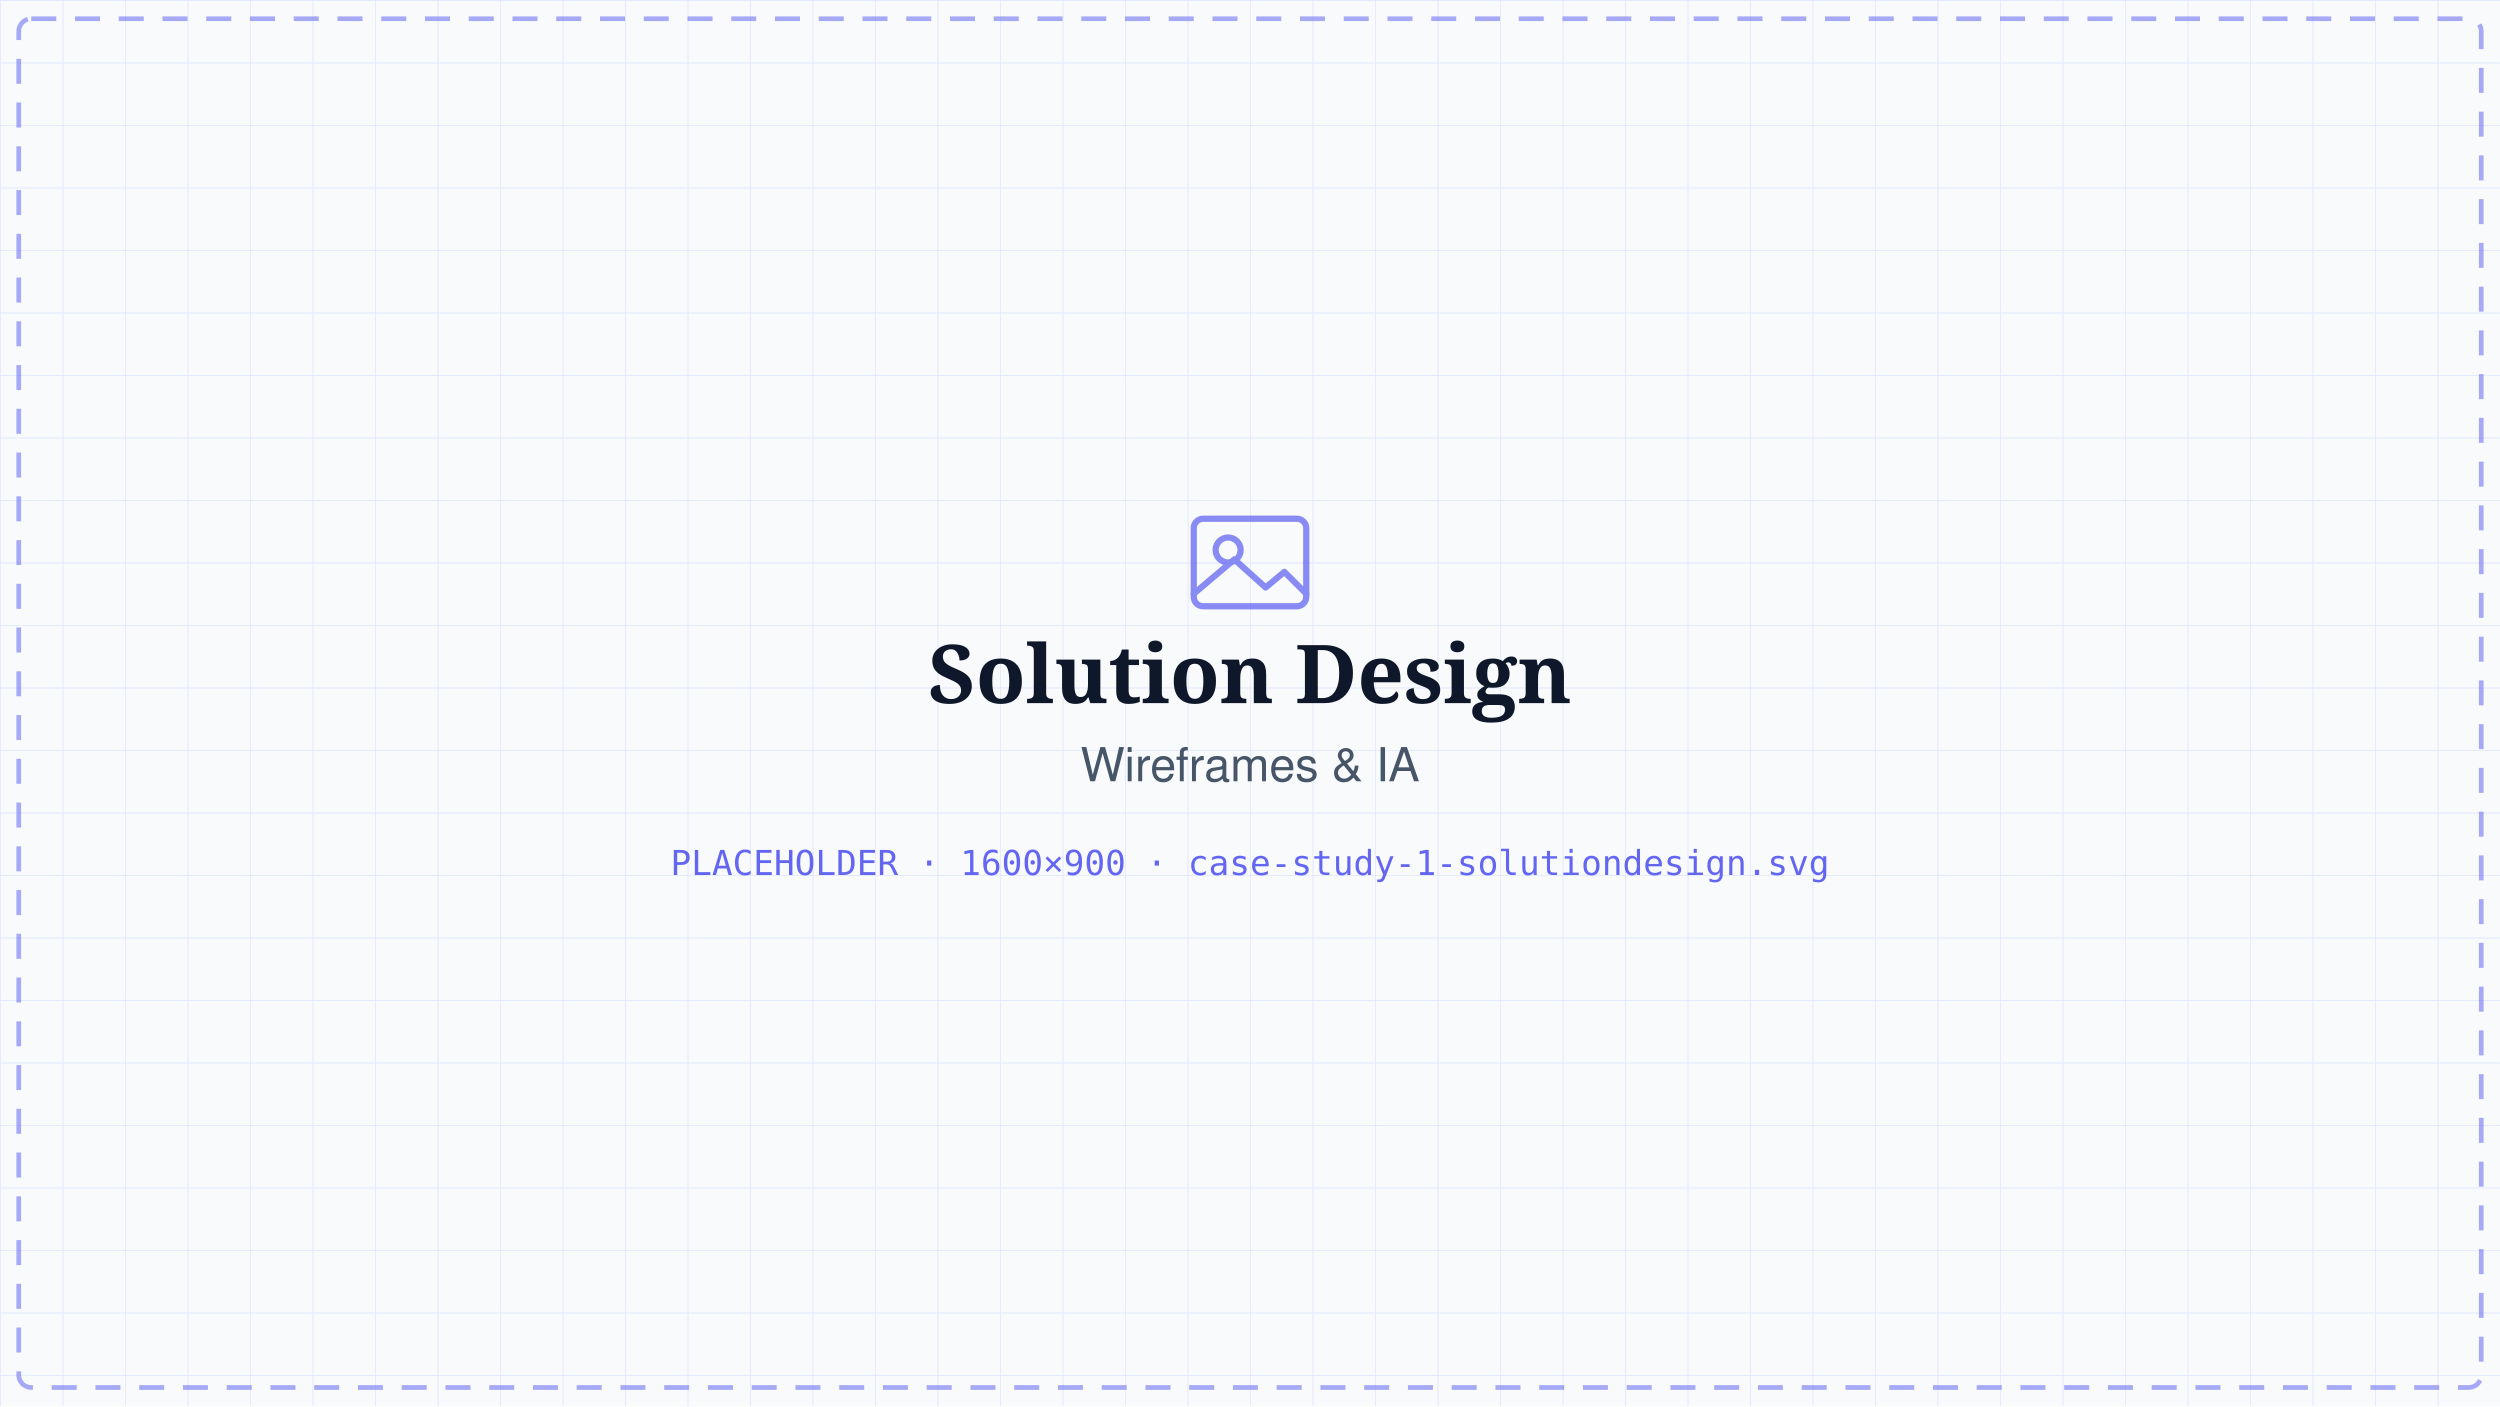
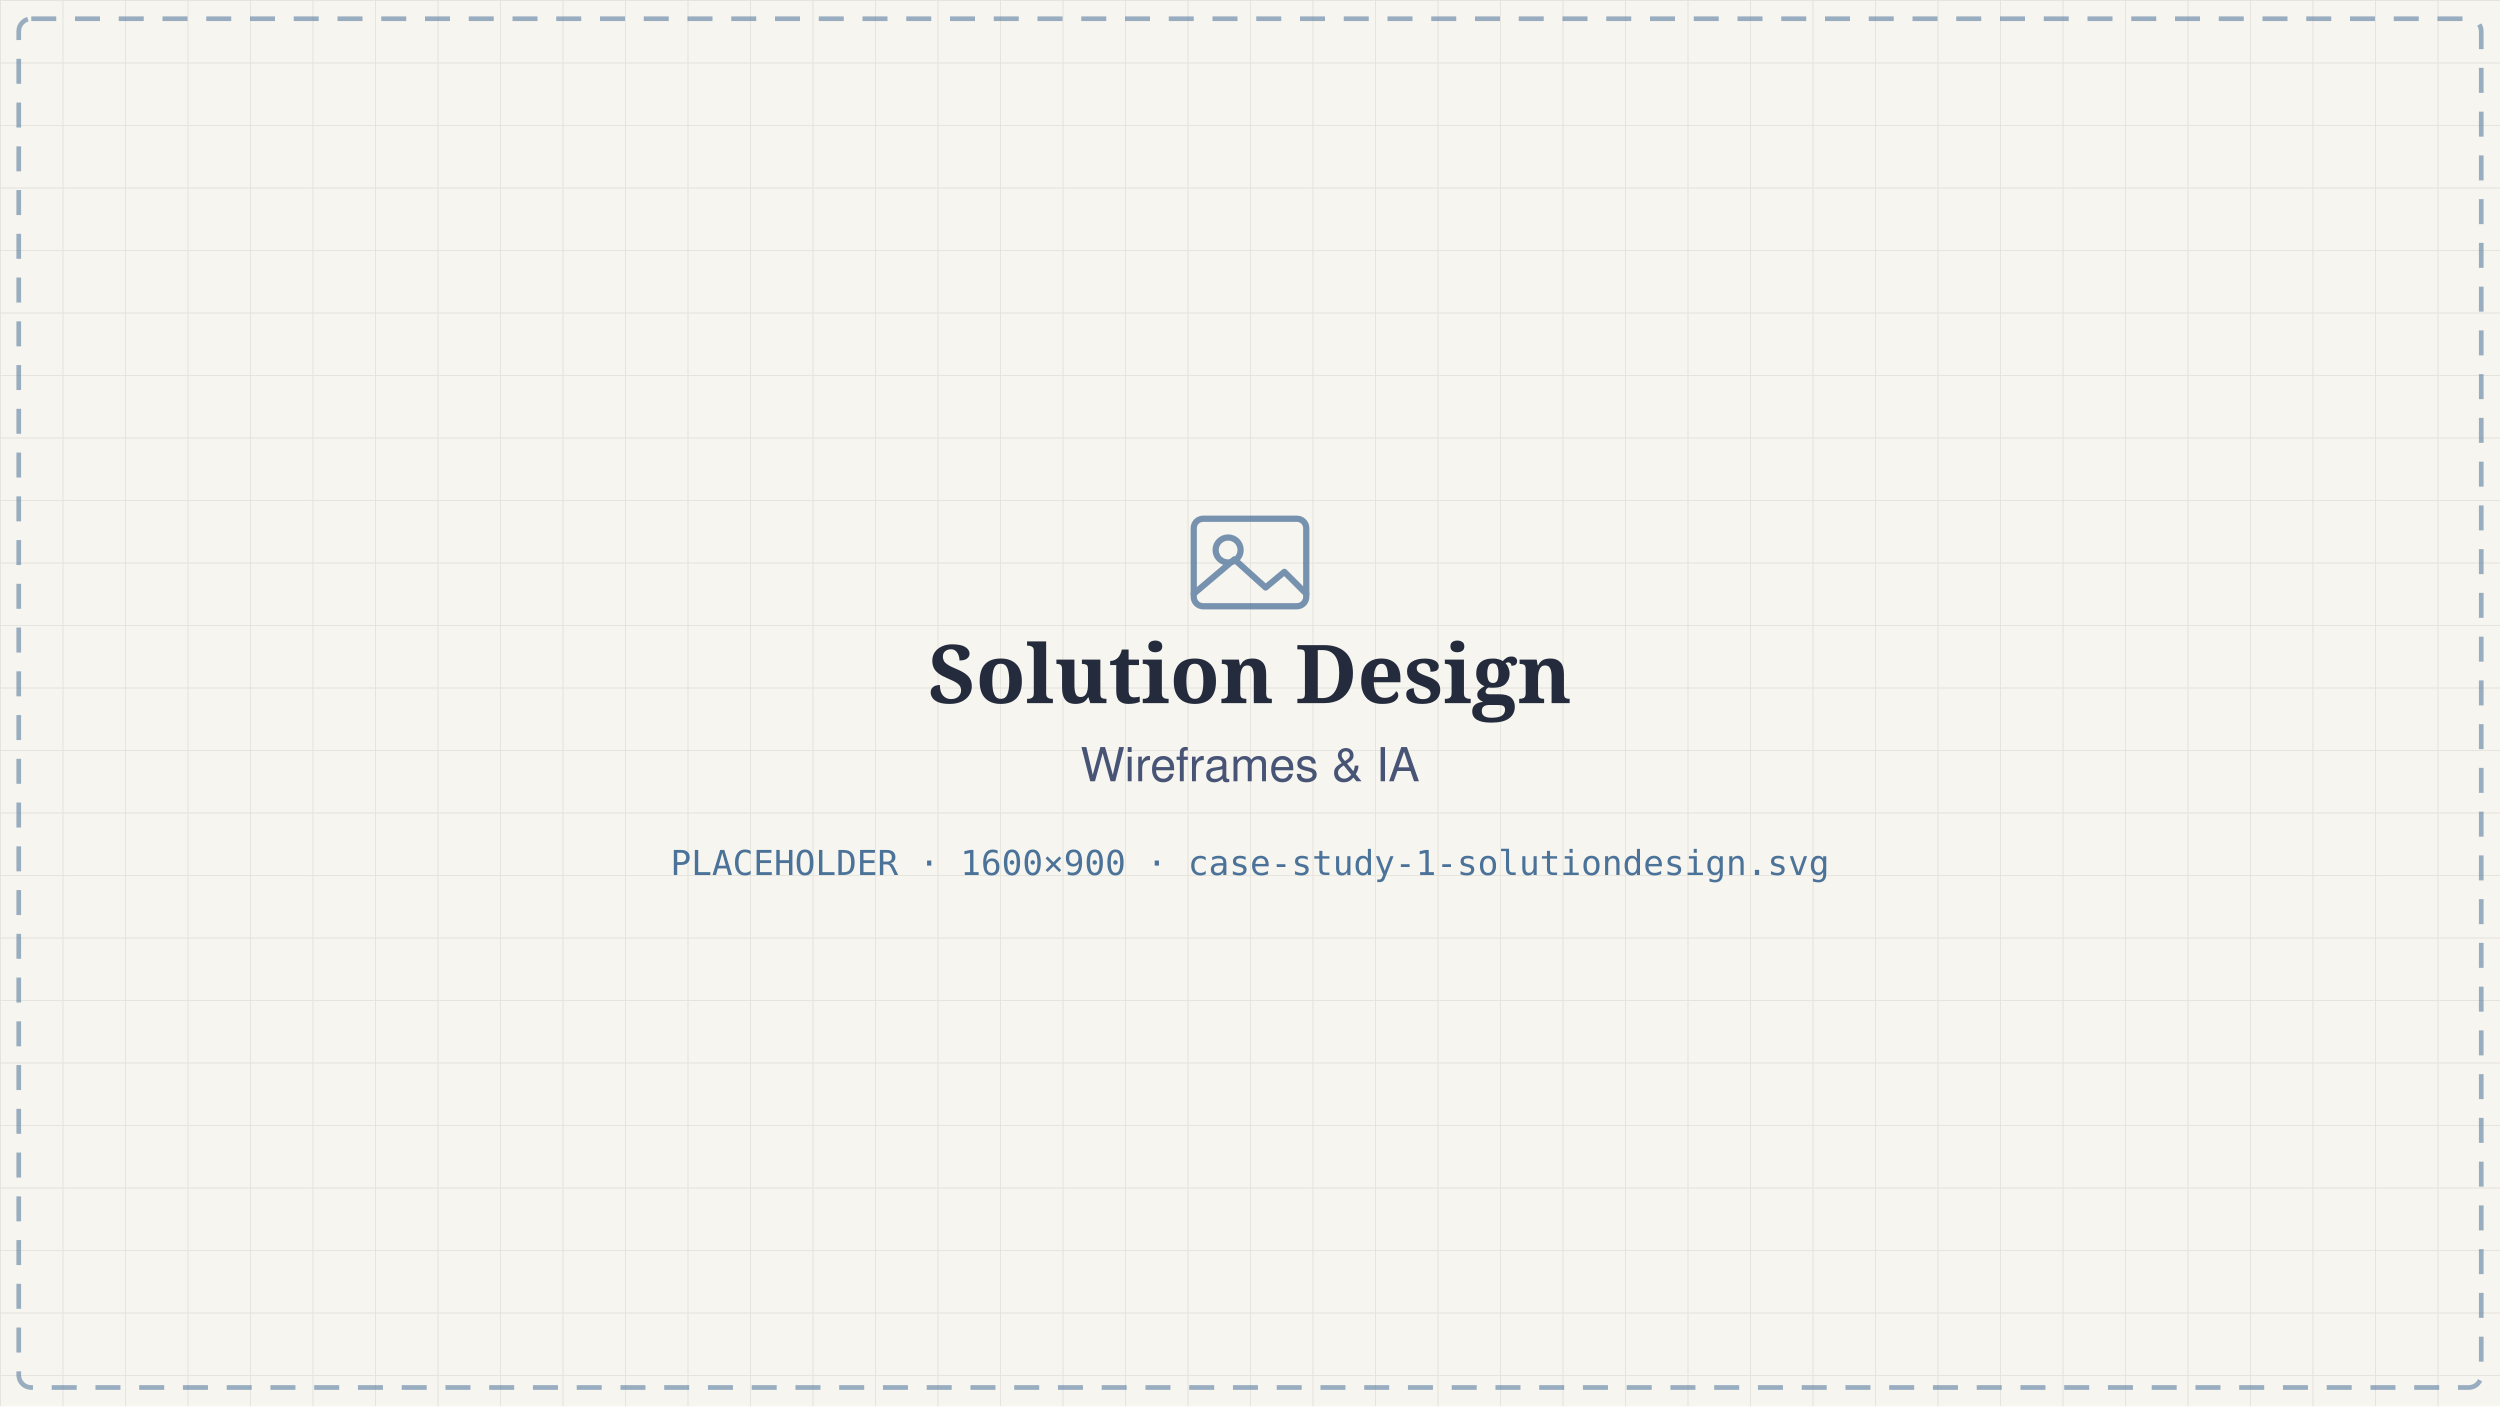
<svg xmlns="http://www.w3.org/2000/svg" viewBox="0 0 1600 900" width="1600" height="900" role="img" aria-label="Placeholder: Solution Design">
  <defs>
    <pattern id="grid" width="40" height="40" patternUnits="userSpaceOnUse">
-       <path d="M40 0H0V40" fill="none" stroke="#e0e7ff" stroke-width="1" />
+       <path d="M40 0H0V40" fill="none" stroke="#E2E0D8" stroke-width="1" />
    </pattern>
  </defs>
-   <rect width="1600" height="900" fill="#f8fafc" />
+   <rect width="1600" height="900" fill="#F7F5EF" />
  <rect width="1600" height="900" fill="url(#grid)" />
-   <rect x="12" y="12" width="1576" height="876" fill="none" stroke="#6366f1" stroke-width="3" stroke-dasharray="16 12" opacity="0.55" rx="8" />
-   <g transform="translate(800 360)" fill="none" stroke="#6366f1" stroke-width="4" stroke-linecap="round" stroke-linejoin="round" opacity="0.75">
+   <rect x="12" y="12" width="1576" height="876" fill="none" stroke="#4B7299" stroke-width="3" stroke-dasharray="16 12" opacity="0.55" rx="8" />
+   <g transform="translate(800 360)" fill="none" stroke="#4B7299" stroke-width="4" stroke-linecap="round" stroke-linejoin="round" opacity="0.75">
    <rect x="-36" y="-28" width="72" height="56" rx="6" />
    <circle cx="-14" cy="-8" r="8" />
    <path d="M-36 20l26-22 20 18 12-10 14 14" />
  </g>
-   <text x="800" y="450" font-family="Bitter, Georgia, serif" font-size="52" font-weight="700" fill="#0f172a" text-anchor="middle">Solution Design</text>
-   <text x="800" y="500" font-family="Poppins, Helvetica, Arial, sans-serif" font-size="30" font-weight="500" fill="#475569" text-anchor="middle">Wireframes &amp; IA</text>
-   <text x="800" y="560" font-family="ui-monospace, SFMono-Regular, Menlo, monospace" font-size="22" fill="#6366f1" text-anchor="middle">PLACEHOLDER · 1600×900 · case-study-1-solutiondesign.svg</text>
+   <text x="800" y="450" font-family="Bitter, Georgia, serif" font-size="52" font-weight="700" fill="#242B3D" text-anchor="middle">Solution Design</text>
+   <text x="800" y="500" font-family="Poppins, Helvetica, Arial, sans-serif" font-size="30" font-weight="500" fill="#485475" text-anchor="middle">Wireframes &amp; IA</text>
+   <text x="800" y="560" font-family="ui-monospace, SFMono-Regular, Menlo, monospace" font-size="22" fill="#4B7299" text-anchor="middle">PLACEHOLDER · 1600×900 · case-study-1-solutiondesign.svg</text>
</svg>
